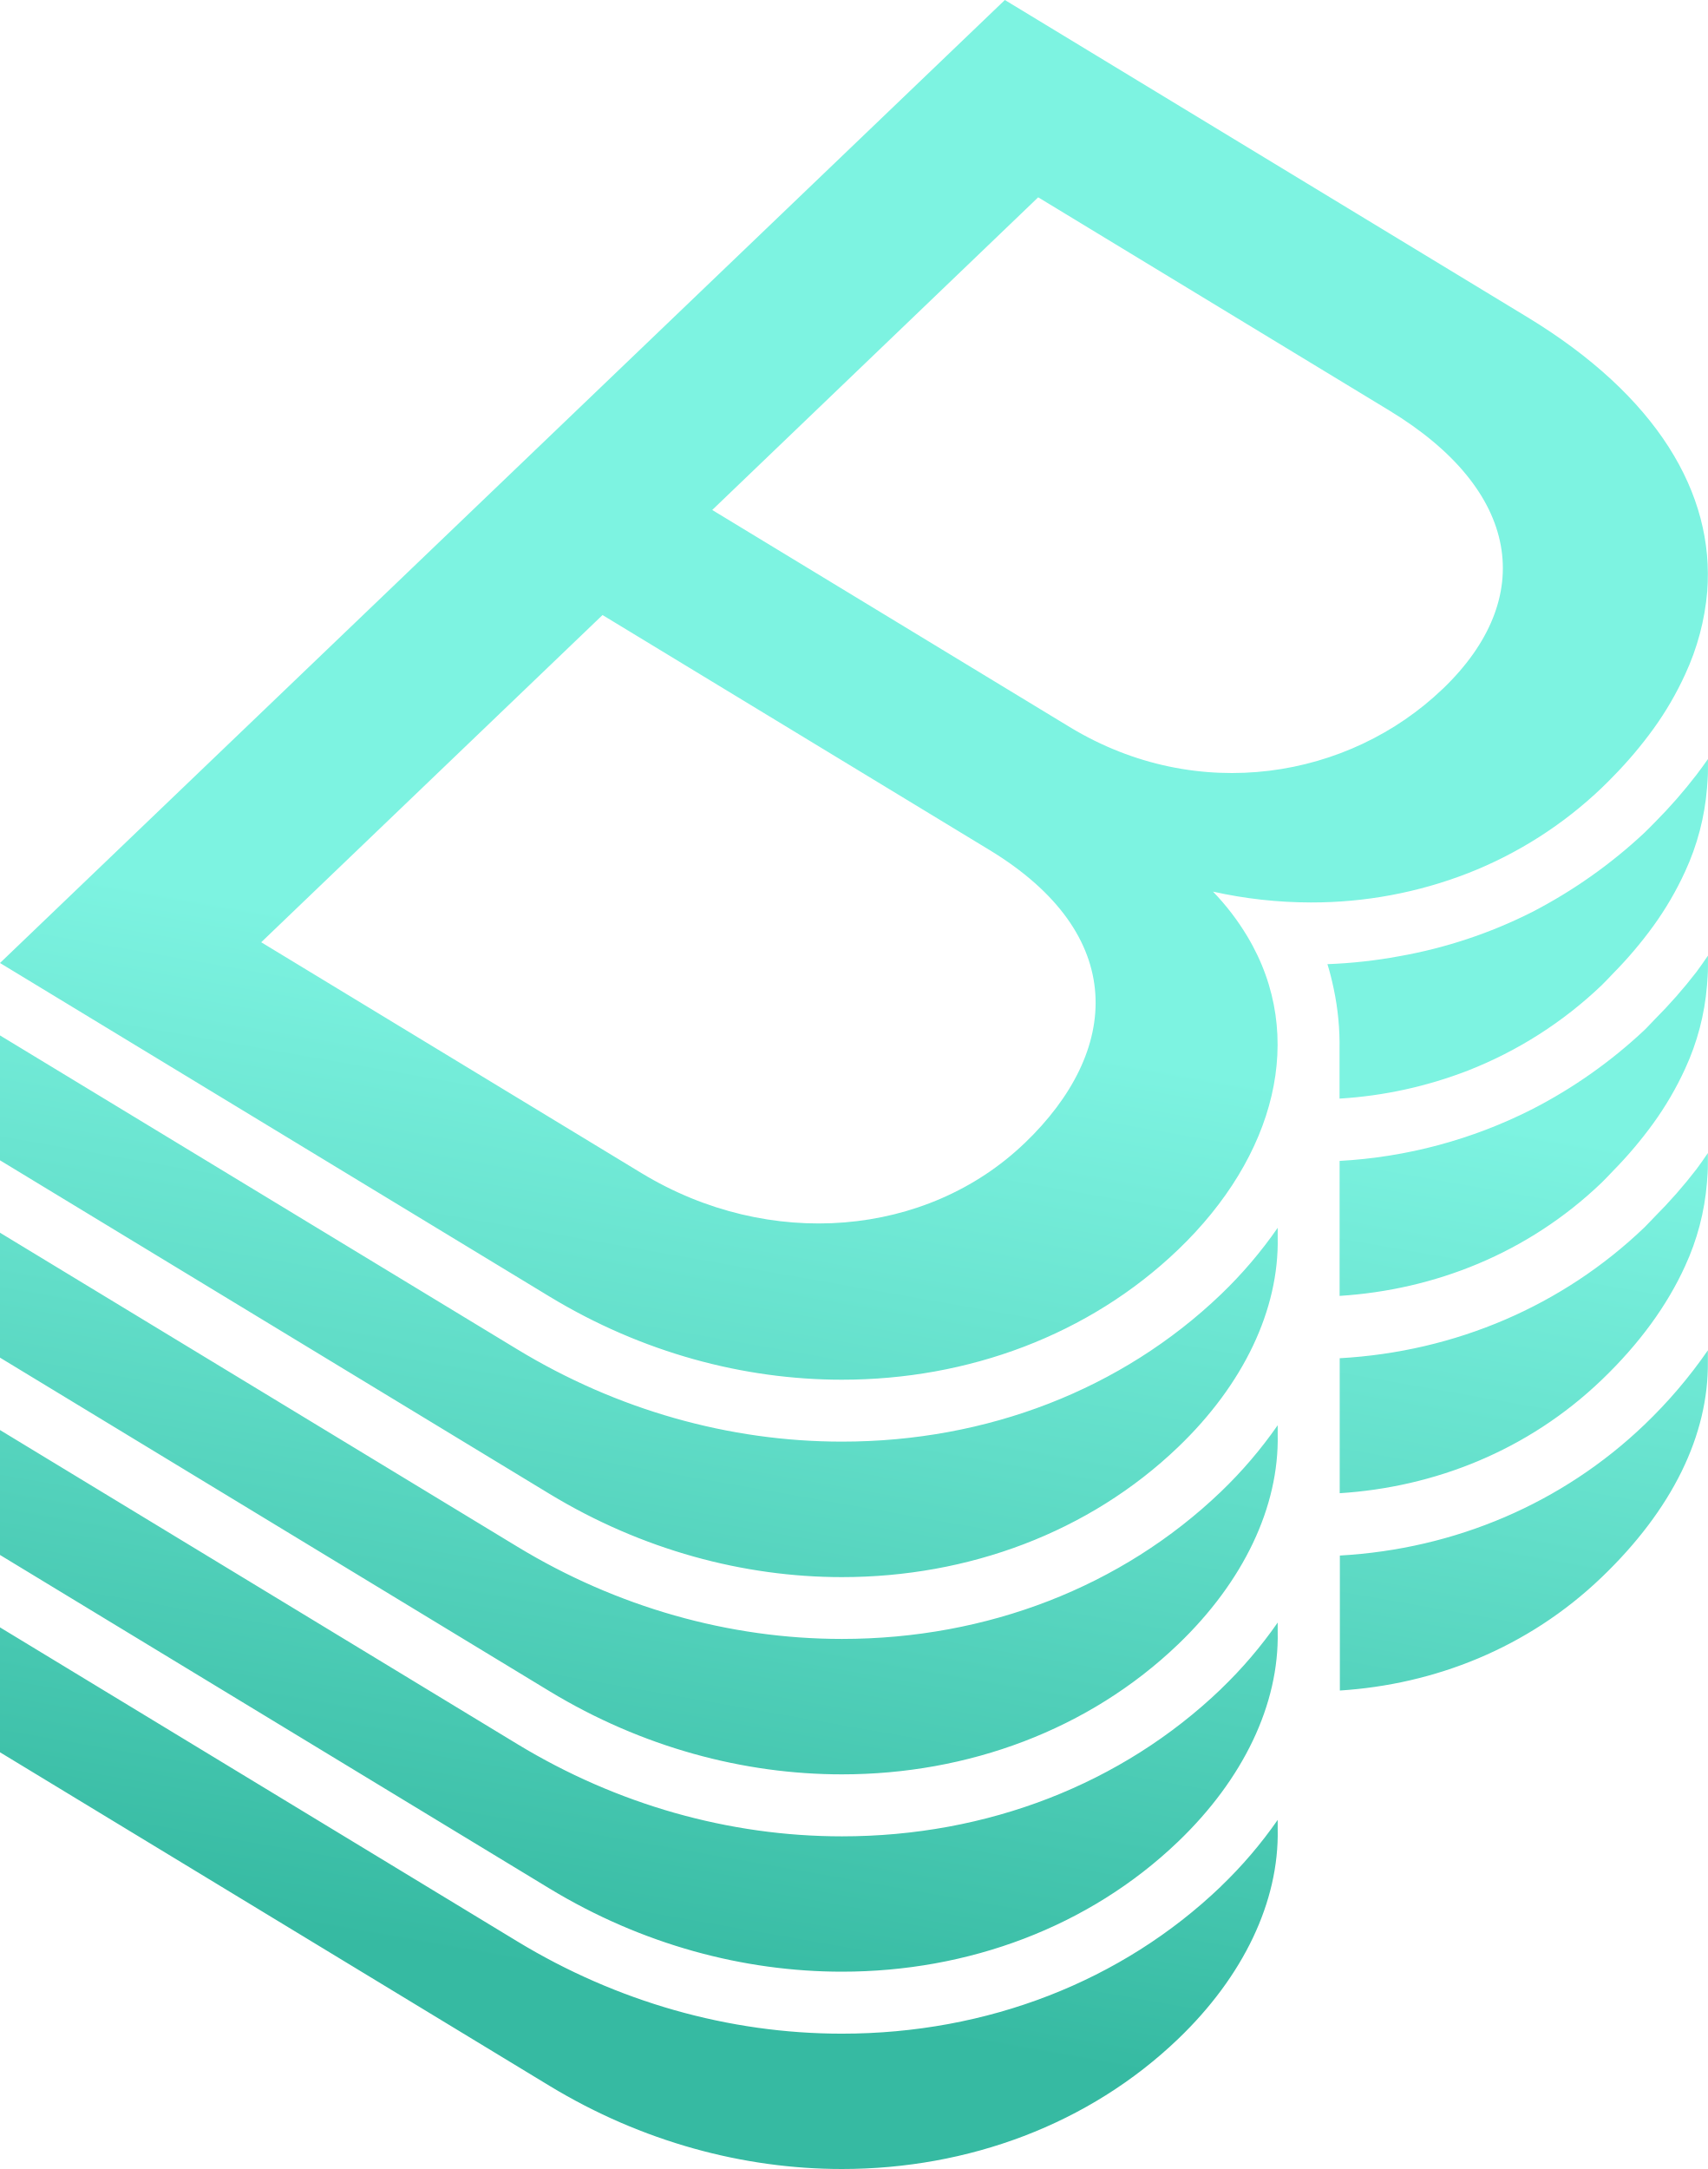
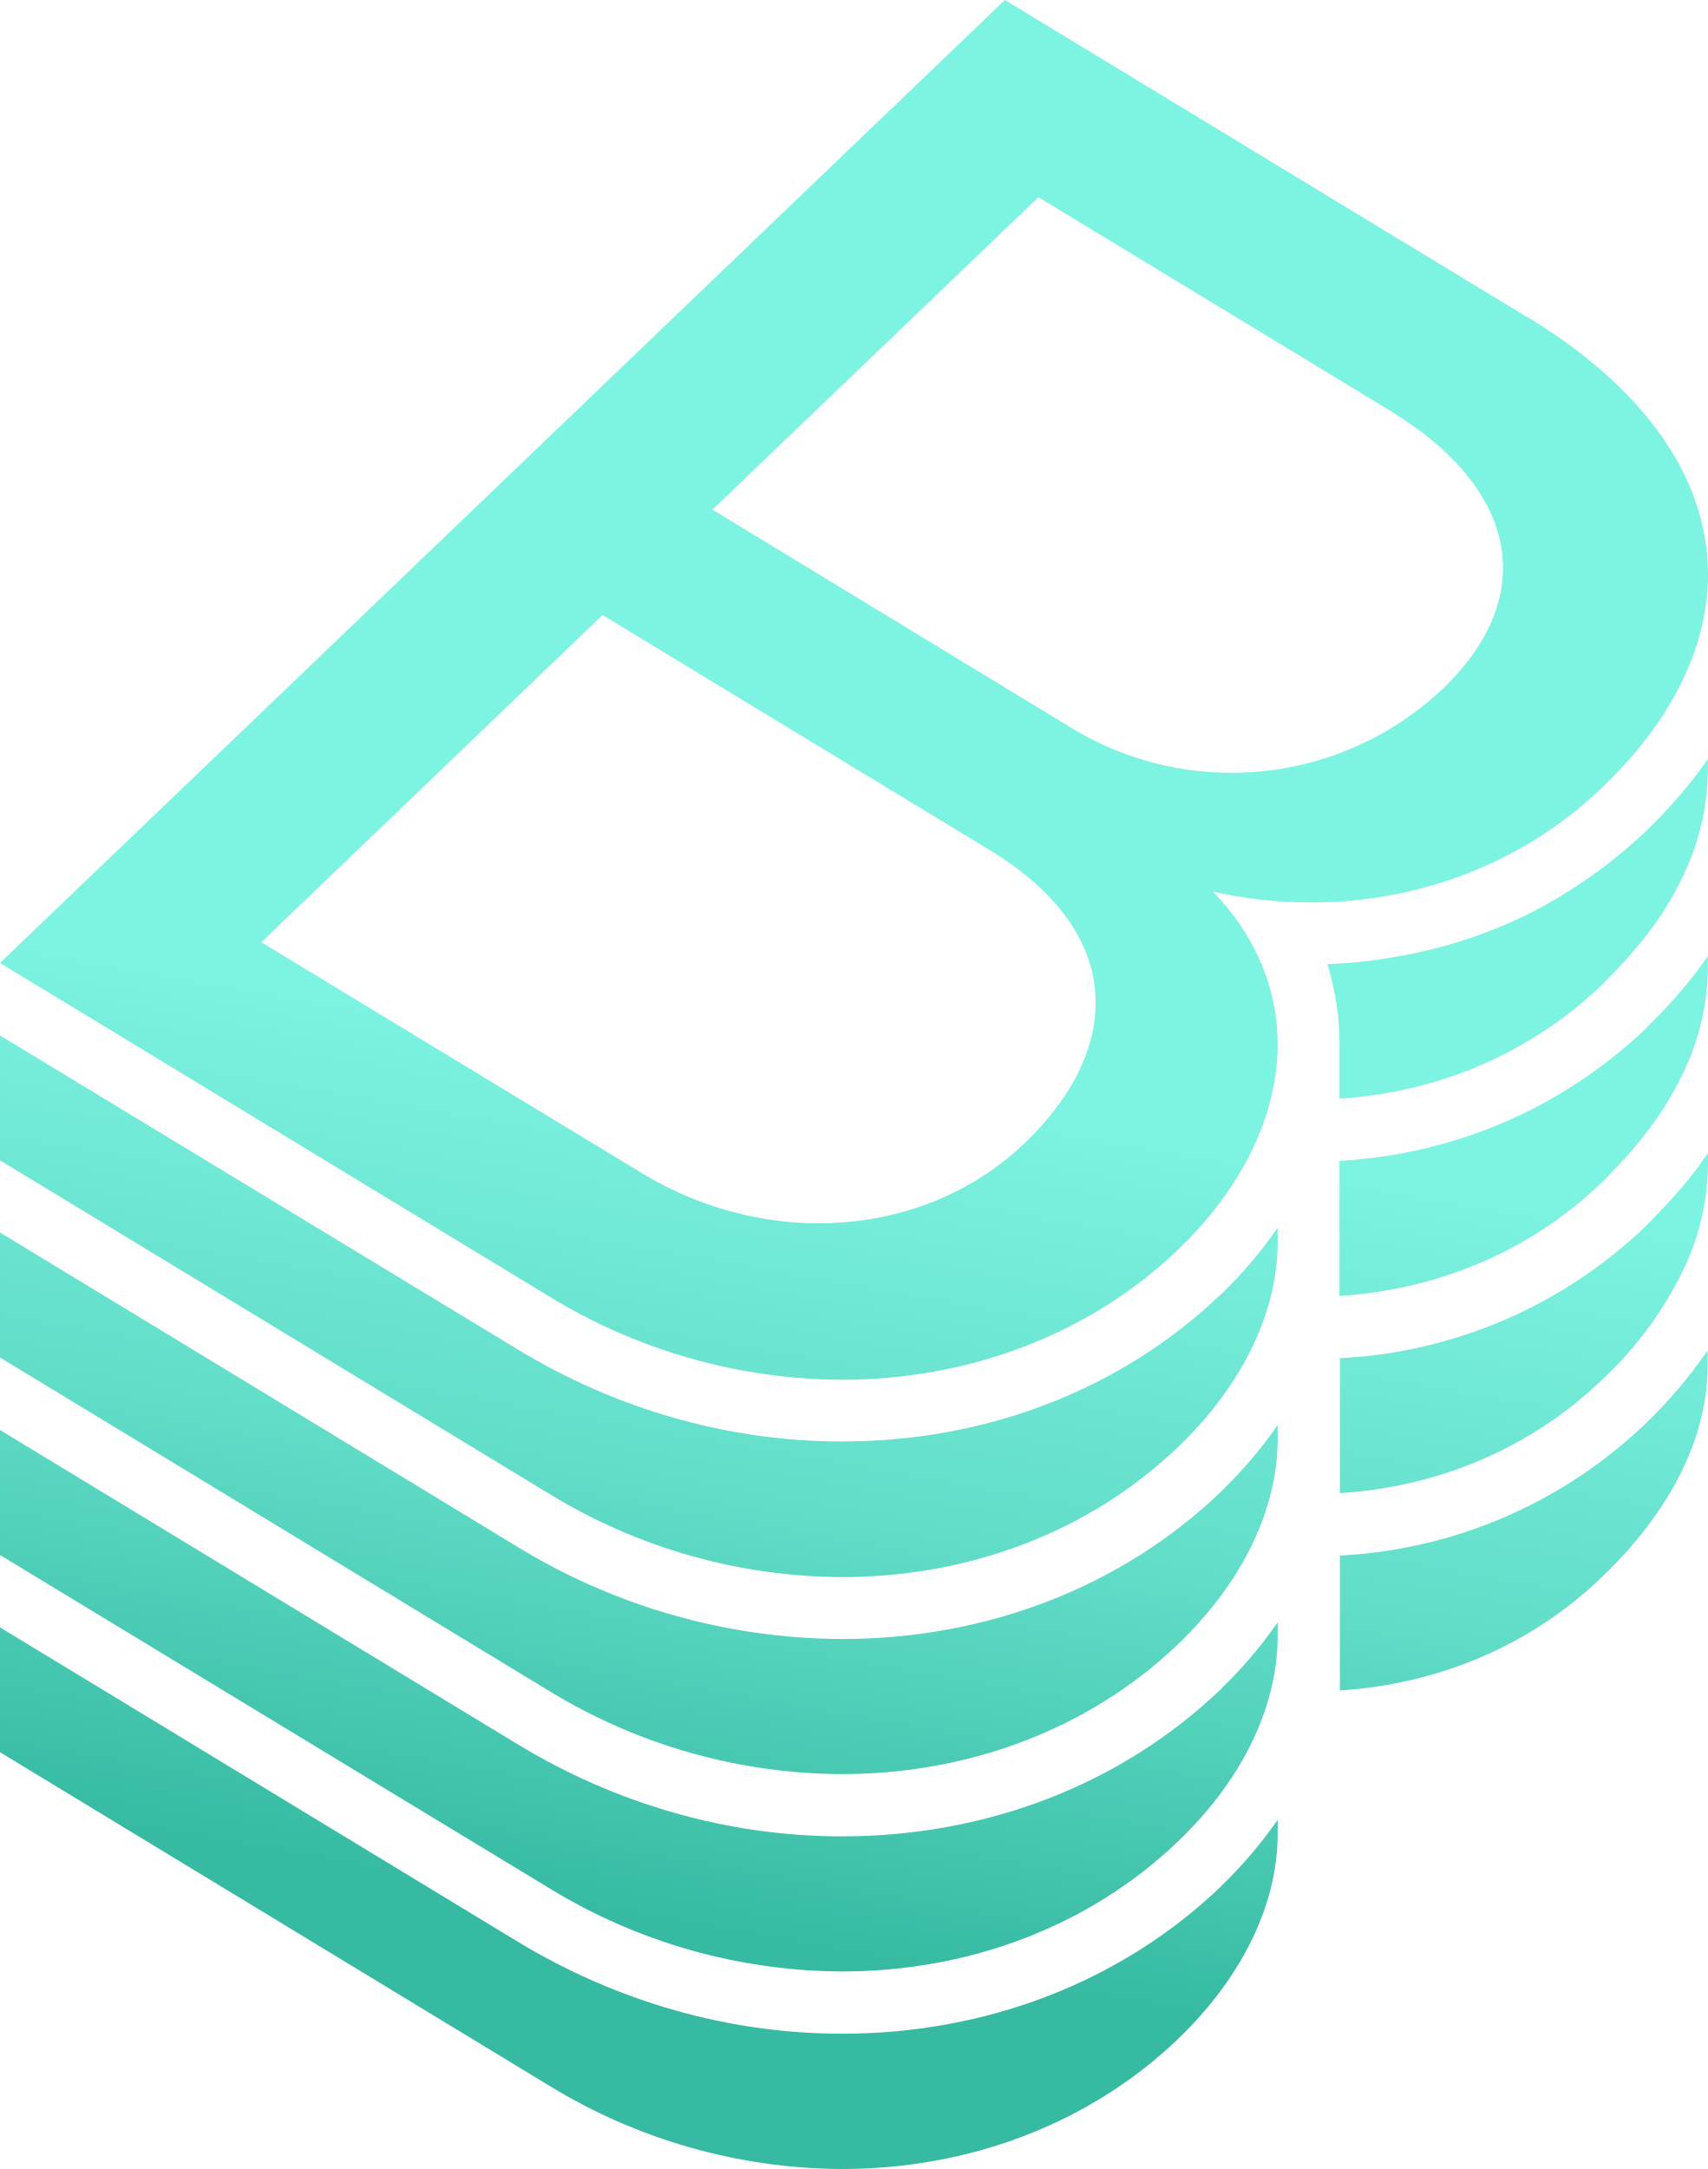
- <svg xmlns="http://www.w3.org/2000/svg" id="Assets" viewBox="0 0 982.38 1247.39">
+ <svg xmlns="http://www.w3.org/2000/svg" viewBox="0 0 982.4 1247.4">
  <defs>
-     <style>.cls-1{fill:url(#linear-gradient)}</style>
-     <linearGradient id="linear-gradient" x1="392.22" x2="609.18" y1="1235.97" y2="5.5" gradientUnits="userSpaceOnUse">
-       <stop offset=".07" stop-color="#36baa2" />
-       <stop offset=".34" stop-color="#61ddc8" />
-       <stop offset=".53" stop-color="#7df3e1" />
+     <linearGradient id="a" x1="392.2" x2="609.2" y1="1236" y2="5.5" gradientUnits="userSpaceOnUse">
+       <stop offset=".1" stop-color="#36baa2" />
+       <stop offset=".3" stop-color="#61ddc8" />
+       <stop offset=".5" stop-color="#7df3e1" />
    </linearGradient>
  </defs>
-   <path d="M702.28,857.87c-57,54.61-134.4,84.68-218,84.68-64.94,0-129.45-18.31-186.61-53L0,708.94v71.84L316.14,972.65c53.11,32.19,111.56,47.78,168.15,47.78,72.55,0,142.06-25.62,193.35-74.77,37.49-35.93,58.2-79,57.29-120.8v-5.2A253.66,253.66,0,0,1,702.28,857.87Zm0-113.47c-57,54.6-134.4,84.68-218,84.68-64.94,0-129.45-18.32-186.61-53L0,595.47V667.3L316.14,859.16C369.25,891.36,427.7,907,484.29,907c72.55,0,142.06-25.62,193.35-74.77,37.49-35.93,58.2-79,57.29-120.79v-5.31A252.11,252.11,0,0,1,702.28,744.4Zm0,227c-57,54.6-134.4,84.68-218,84.68-64.94,0-129.45-18.32-186.61-53L0,822.42v71.84l316.14,191.86c53.11,32.2,111.56,47.79,168.15,47.79,72.55,0,142.06-25.63,193.35-74.78,37.49-35.92,58.2-79,57.29-120.78v-5.22A253.79,253.79,0,0,1,702.28,971.36Zm0,113.48c-57,54.6-134.4,84.68-218,84.68-64.94,0-129.45-18.32-186.61-53L0,935.9v71.84L316.14,1199.6c53.11,32.2,111.56,47.79,168.15,47.79,72.55,0,142.06-25.62,193.35-74.78,37.49-35.92,58.2-79,57.29-120.78v-5.21A253.73,253.73,0,0,1,702.28,1084.84ZM951.79,586.27c-2,2-3.79,4.1-5.88,6.09A283.08,283.08,0,0,1,881.13,638a278.45,278.45,0,0,1-110.44,29.63h-.15l0,77.63h.11C825,741.78,878.61,721,921.28,680.14c2.33-2.24,4.38-4.54,6.59-6.8A239.4,239.4,0,0,0,951,646a185,185,0,0,0,18.29-31.37,141.27,141.27,0,0,0,12.57-47.87c.27-3.6.6-7.2.56-10.79v-6.38c-2.17,3.12-4.26,6.26-6.61,9.36A284.07,284.07,0,0,1,951.79,586.27Zm.1-113.36c-2,2-3.92,4-6,6a288.89,288.89,0,0,1-64.72,45.66,276.05,276.05,0,0,1-76.4,25.37,287,287,0,0,1-41.23,4.55c1.48,4.7,2.63,9.47,3.64,14.27a155,155,0,0,1,3.32,34.94v28.1h.16a245.44,245.44,0,0,0,73.78-16.15,235.88,235.88,0,0,0,76.81-49c2.33-2.24,4.38-4.53,6.59-6.8A237.77,237.77,0,0,0,951,532.55a184.13,184.13,0,0,0,18.29-31.36,141.22,141.22,0,0,0,12.57-47.86c.27-3.6.6-7.2.56-10.8v-6c-2.09,3-4.29,6-6.56,9A285.06,285.06,0,0,1,951.89,472.91Zm-.1,226.84c-2,2-3.8,4.09-5.88,6.09C898.8,751,837.08,777.38,770.69,781.11h-.09l0,77.63h.06c54.26-3.48,107.92-24.23,150.59-65.12,21.84-20.92,37.77-43,48-65.47a141.28,141.28,0,0,0,12.57-47.86c.27-3.61.6-7.21.56-10.8V663.1c-2.17,3.13-4.26,6.27-6.61,9.36A283,283,0,0,1,951.79,699.75ZM770.69,894.59h0l0,77.63C825,968.74,878.61,948,921.28,907.1c40.67-39,61.55-81.83,61.09-124.13v-6.4a276.79,276.79,0,0,1-36.46,42.76C898.79,864.47,837.08,890.86,770.69,894.59ZM878.3,182.25,578,0,227.93,335.43,0,553.82,316.14,745.68c53.11,32.2,111.56,47.79,168.15,47.79,72.55,0,142.06-25.62,193.35-74.77,55.78-53.45,74.29-122.64,39.87-180.11a142.23,142.23,0,0,0-19.79-25.82A260,260,0,0,0,753.87,519h.43a247.6,247.6,0,0,0,90.17-16.86,235.71,235.71,0,0,0,76.81-49c2.32-2.21,4.52-4.45,6.7-6.69a238.54,238.54,0,0,0,23.08-27.3,184.08,184.08,0,0,0,18.25-31.34A141.52,141.52,0,0,0,982,340.11C986.32,283.66,953,227.53,878.3,182.25Zm-289,475.23C533.09,711.36,442.61,719.3,369,674.66L150.25,541.89,346.58,353.71,569,488.74C649.19,537.34,644.77,604.36,589.33,657.48Zm240.5-261.25C776,447.8,689,462.79,615.33,418.14L409.67,293.29l187.5-179.81L799.11,236.07C874.62,281.85,884.43,343.9,829.83,396.23Z" class="cls-1" />
+   <path d="M702.3 857.9c-57 54.6-134.4 84.7-218 84.7a360 360 0 0 1-186.6-53L0 708.8v71.9l316.1 191.9a325 325 0 0 0 168.2 47.7c72.5 0 142-25.6 193.3-74.7 37.5-36 58.2-79 57.3-120.8v-5.2a254 254 0 0 1-32.6 38.2m0-113.5c-57 54.6-134.4 84.7-218 84.7-65 0-129.5-18.3-186.6-53L0 595.5v71.8l316.1 191.9A325 325 0 0 0 484.3 907c72.5 0 142-25.6 193.3-74.8 37.5-35.9 58.2-79 57.3-120.8v-5.3a252 252 0 0 1-32.6 38.3m0 227c-57 54.6-134.4 84.7-218 84.7-65 0-129.5-18.3-186.6-53L0 822.4v71.9L316.1 1086a325 325 0 0 0 168.2 47.8c72.5 0 142-25.6 193.3-74.8 37.5-35.9 58.2-79 57.3-120.8V933a254 254 0 0 1-32.6 38.3Zm0 113.5c-57 54.6-134.4 84.7-218 84.7-65 0-129.5-18.4-186.6-53L0 935.9v71.8l316.1 191.9a325 325 0 0 0 168.2 47.8c72.5 0 142-25.6 193.3-74.8 37.5-36 58.2-79 57.3-120.8v-5.2a254 254 0 0 1-32.6 38.2Zm249.5-498.6-5.9 6a283 283 0 0 1-64.8 45.7 279 279 0 0 1-110.4 29.6h-.2v77.7h.2c54.3-3.5 108-24.3 150.6-65.2q3.4-3.3 6.6-6.8A239 239 0 0 0 951 646a185 185 0 0 0 18.3-31.4 141 141 0 0 0 12.6-47.8q.5-5.4.5-10.8v-6.4q-3.1 4.7-6.6 9.4a284 284 0 0 1-24 27.3m0-113.4q-2.8 3-6 6a289 289 0 0 1-64.6 45.7 276 276 0 0 1-76.4 25.3 287 287 0 0 1-41.3 4.6q2.2 7 3.7 14.3a155 155 0 0 1 3.3 34.9v28.1h.2a245 245 0 0 0 73.7-16.2 236 236 0 0 0 76.8-49q3.4-3.3 6.6-6.8a238 238 0 0 0 23.2-27.2 184 184 0 0 0 18.3-31.4 141 141 0 0 0 12.6-47.9q.5-5.4.5-10.8v-6q-3.1 4.5-6.5 9a285 285 0 0 1-24 27.4m0 226.9-5.9 6a274 274 0 0 1-175.2 75.3h-.1v77.6c54.3-3.4 108-24.2 150.6-65a215 215 0 0 0 48-65.6 141 141 0 0 0 12.6-47.8q.5-5.4.6-10.8V663l-6.6 9.4a283 283 0 0 1-24 27.3M770.7 894.6v77.6c54.3-3.5 108-24.2 150.6-65.1 40.7-39 61.5-81.8 61-124.1v-6.4a277 277 0 0 1-36.4 42.7 274 274 0 0 1-175.2 75.3m107.6-712.3L578 0 228 335.4 0 553.8l316.1 191.9a325 325 0 0 0 168.2 47.8c72.5 0 142-25.7 193.3-74.8 55.8-53.5 74.3-122.6 40-180.1a142 142 0 0 0-19.9-25.8A260 260 0 0 0 754 519h.4a248 248 0 0 0 90.2-16.9 236 236 0 0 0 76.8-49l6.7-6.7a239 239 0 0 0 23-27.2 184 184 0 0 0 18.3-31.4 142 142 0 0 0 12.7-47.7c4.3-56.4-29-112.6-103.7-157.9m-289 475.2c-56.2 53.9-146.7 61.8-220.3 17.2L150.3 541.9l196.3-188.2 222.4 135c80.2 48.6 75.8 115.7 20.3 168.8Zm240.5-261.3a177 177 0 0 1-214.5 22l-205.6-125 187.5-179.7 202 122.6c75.4 45.8 85.2 107.8 30.6 160.1" style="fill:url(#a)" />
</svg>
